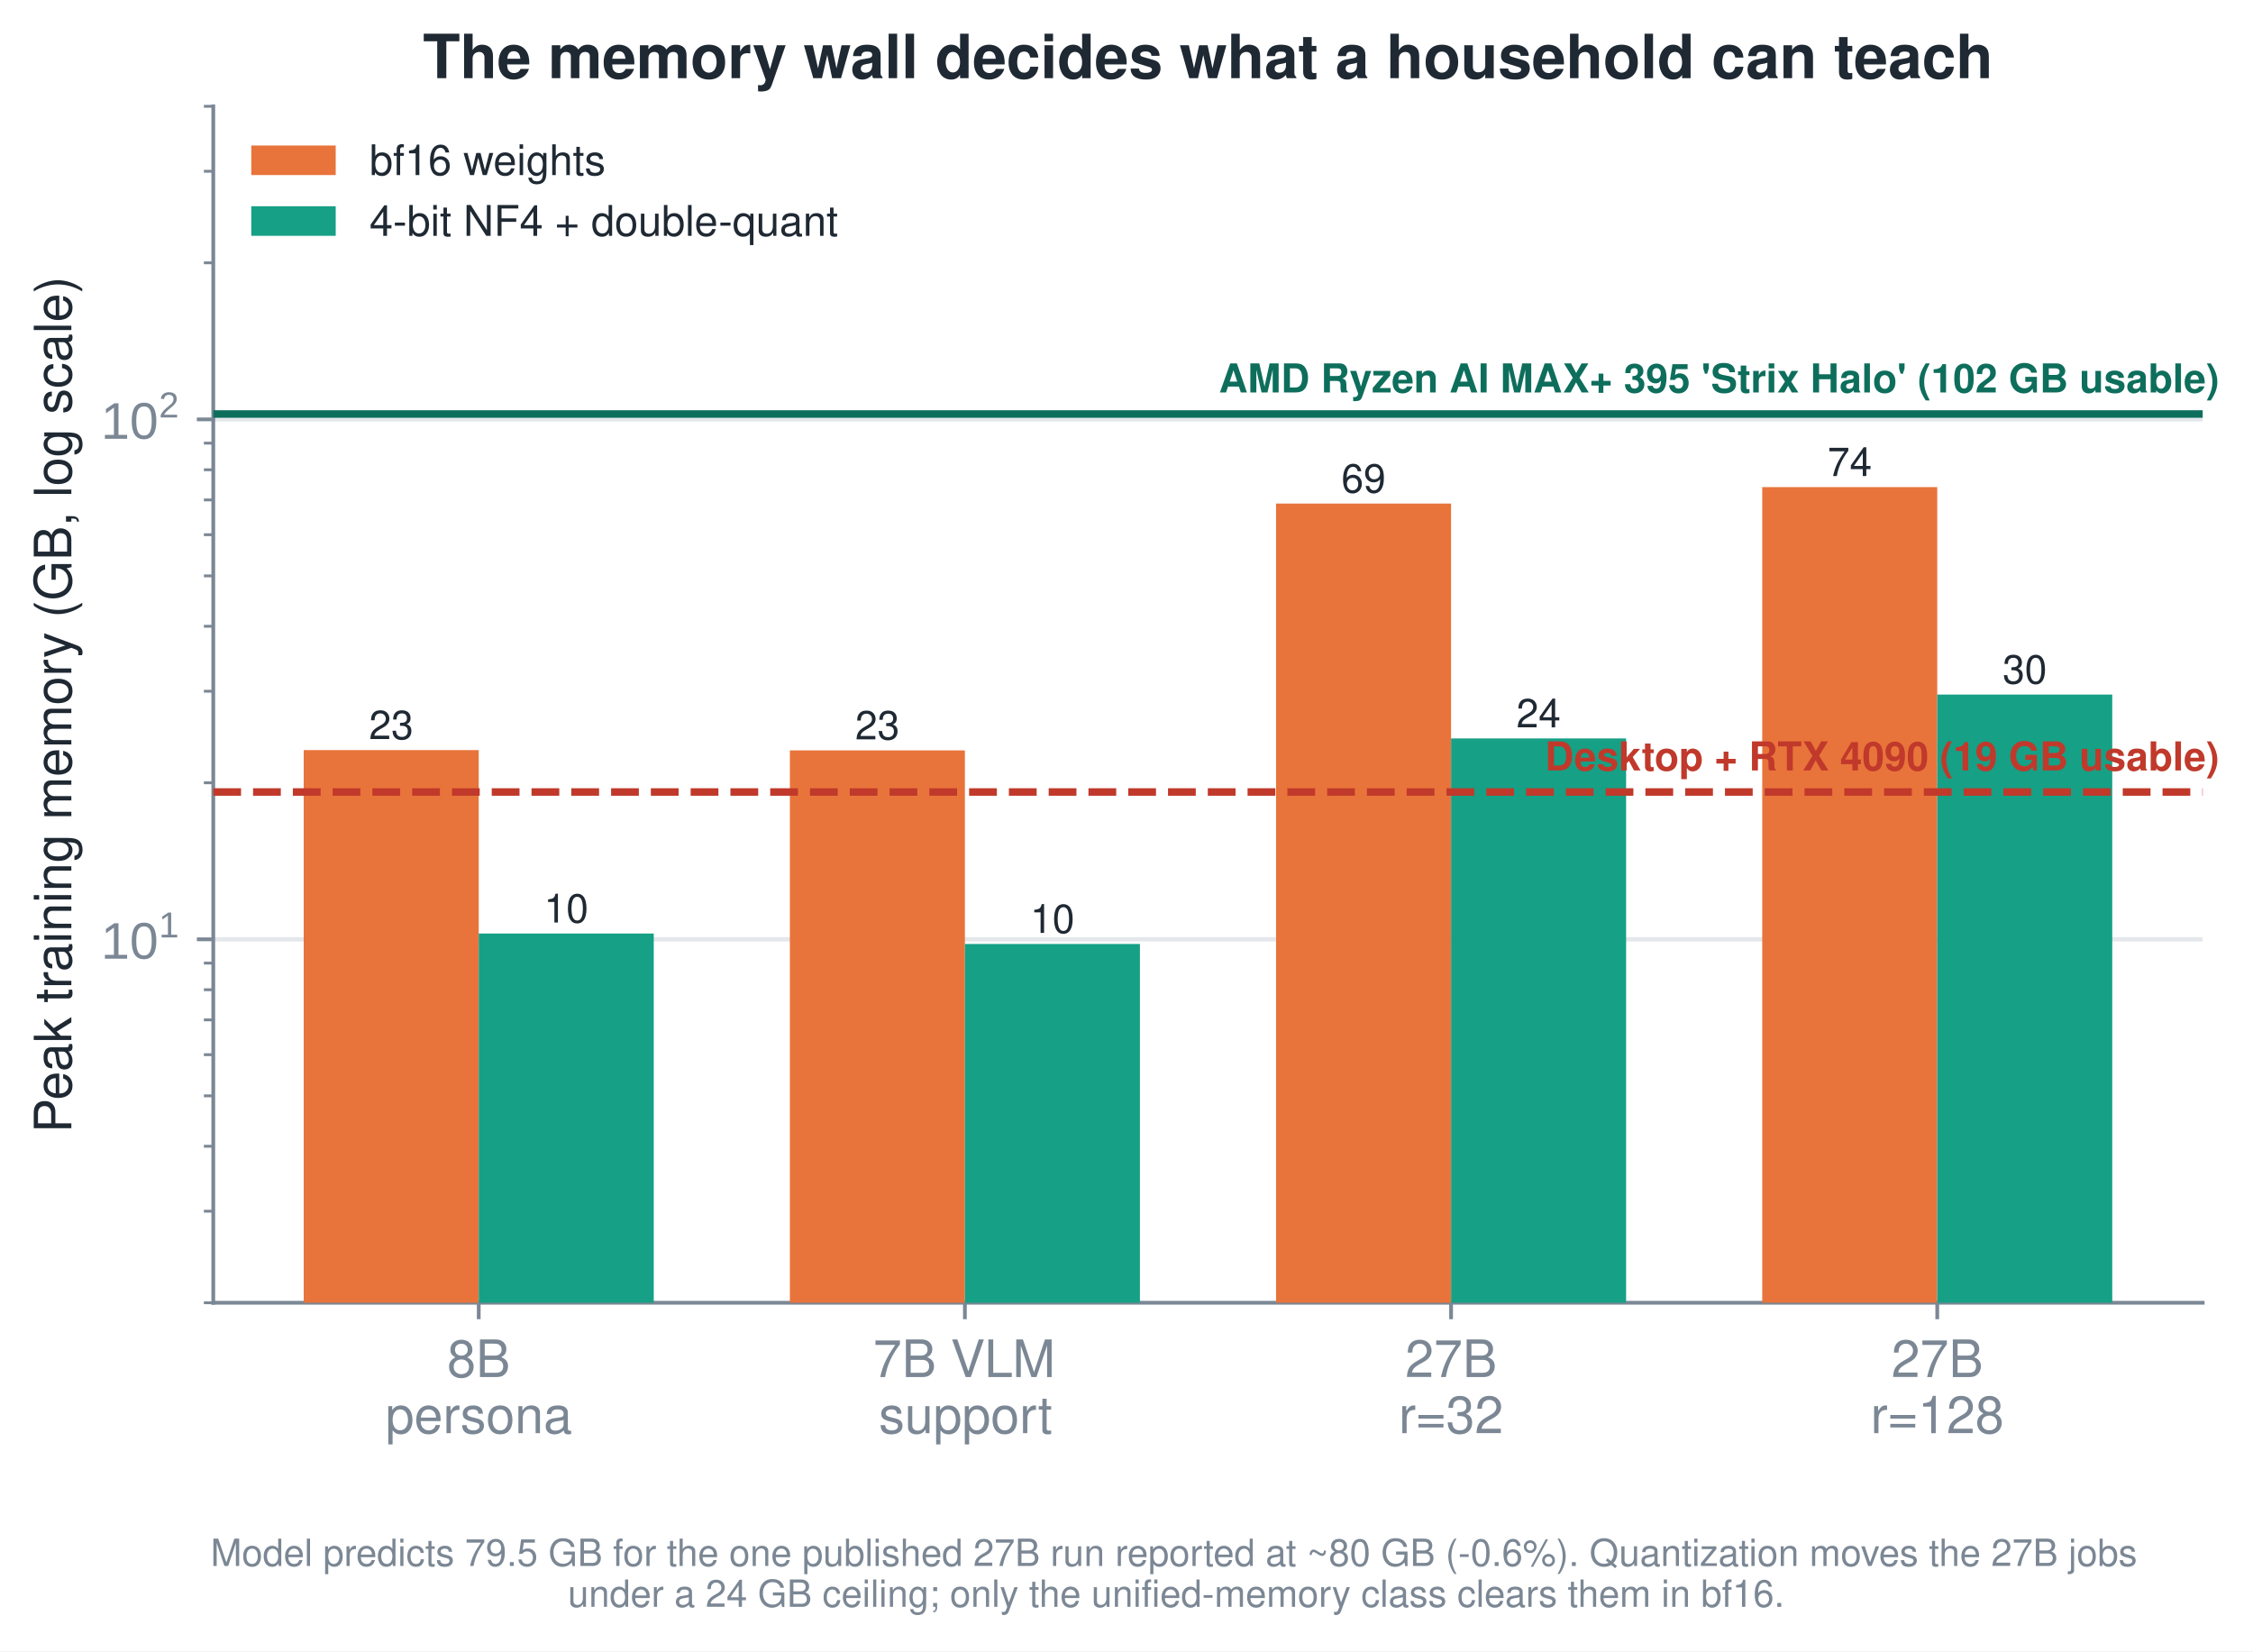
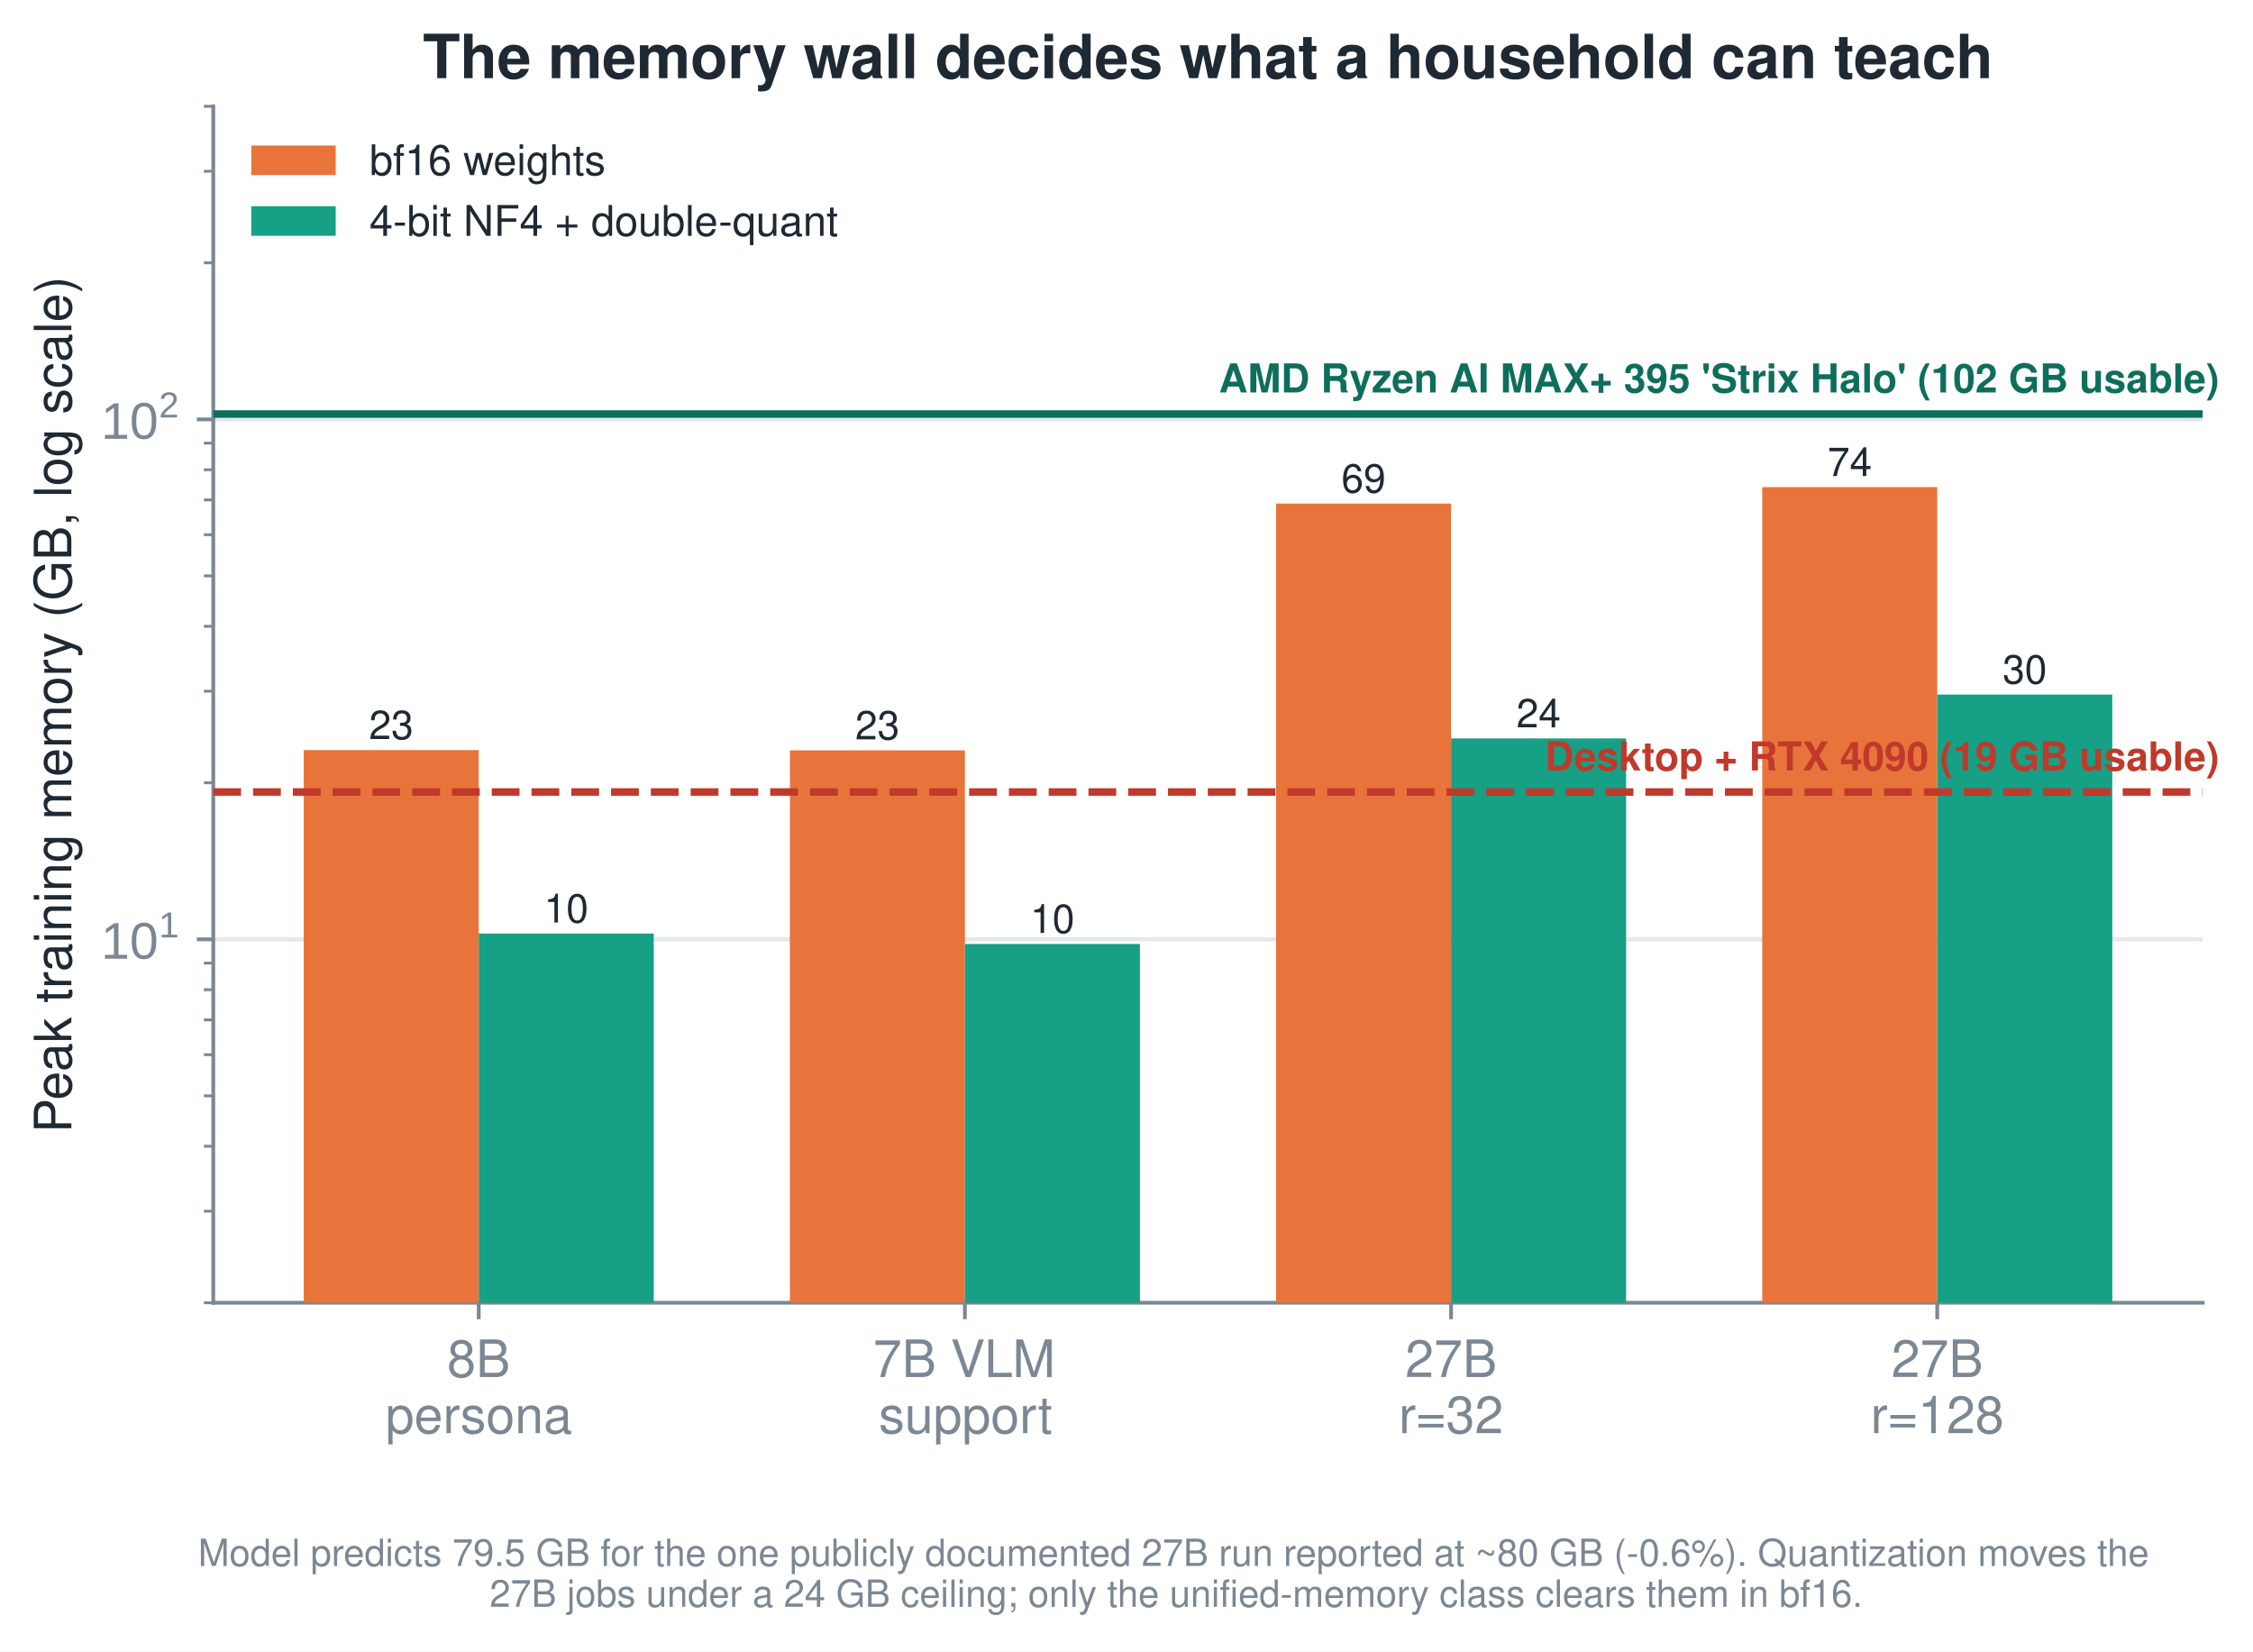
<svg xmlns="http://www.w3.org/2000/svg" xmlns:xlink="http://www.w3.org/1999/xlink" width="480.267pt" height="351.987pt" viewBox="0 0 480.267 351.987" version="1.1">
  <defs>
    <style type="text/css">*{stroke-linejoin: round; stroke-linecap: butt}</style>
  </defs>
  <g id="figure_1">
    <g id="patch_1">
      <path d="M 0 351.987 L 480.267 351.987 L 480.267 0 L 0 0 z " style="fill: #ffffff" />
    </g>
    <g id="axes_1">
      <g id="patch_2">
        <path d="M 45.463 277.688 L 469.543 277.688 L 469.543 22.664 L 45.463 22.664 z " style="fill: #ffffff" />
      </g>
      <g id="matplotlib.axis_1">
        <g id="xtick_1">
          <g id="line2d_1">
            <defs>
-               <path id="m18fb41d3ca" d="M 0 0 L 0 3.5 " style="stroke: #7b8794; stroke-width: 0.8" />
+               <path id="m31d44445bc" d="M 0 0 L 0 3.5 " style="stroke: #7b8794; stroke-width: 0.8" />
            </defs>
            <g>
-               <use xlink:href="#m18fb41d3ca" x="102.049" y="277.688" style="fill: #7b8794; stroke: #7b8794; stroke-width: 0.8" />
+               <use xlink:href="#m31d44445bc" x="102.049" y="277.688" style="fill: #7b8794; stroke: #7b8794; stroke-width: 0.8" />
            </g>
          </g>
          <g id="text_1">
            <text style="font-size: 11px; font-family: 'Helvetica Neue', 'Helvetica', 'Arial', 'DejaVu Sans', sans-serif; fill: #7b8794" transform="translate(95.32172 293.5211)">8B</text>
            <text style="font-size: 11px; font-family: 'Helvetica Neue', 'Helvetica', 'Arial', 'DejaVu Sans', sans-serif; fill: #7b8794" transform="translate(82.175 305.4933)">persona</text>
          </g>
        </g>
        <g id="xtick_2">
          <g id="line2d_2">
            <g>
-               <use xlink:href="#m18fb41d3ca" x="205.685" y="277.688" style="fill: #7b8794; stroke: #7b8794; stroke-width: 0.8" />
+               <use xlink:href="#m31d44445bc" x="205.685" y="277.688" style="fill: #7b8794; stroke: #7b8794; stroke-width: 0.8" />
            </g>
          </g>
          <g id="text_2">
            <text style="font-size: 11px; font-family: 'Helvetica Neue', 'Helvetica', 'Arial', 'DejaVu Sans', sans-serif; fill: #7b8794" transform="translate(186.1216 293.5211)">7B VLM</text>
            <text style="font-size: 11px; font-family: 'Helvetica Neue', 'Helvetica', 'Arial', 'DejaVu Sans', sans-serif; fill: #7b8794" transform="translate(187.3419 305.4933)">support</text>
          </g>
        </g>
        <g id="xtick_3">
          <g id="line2d_3">
            <g>
-               <use xlink:href="#m18fb41d3ca" x="309.322" y="277.688" style="fill: #7b8794; stroke: #7b8794; stroke-width: 0.8" />
+               <use xlink:href="#m31d44445bc" x="309.322" y="277.688" style="fill: #7b8794; stroke: #7b8794; stroke-width: 0.8" />
            </g>
          </g>
          <g id="text_3">
            <text style="font-size: 11px; font-family: 'Helvetica Neue', 'Helvetica', 'Arial', 'DejaVu Sans', sans-serif; fill: #7b8794" transform="translate(299.5359 293.5211)">27B</text>
            <text style="font-size: 11px; font-family: 'Helvetica Neue', 'Helvetica', 'Arial', 'DejaVu Sans', sans-serif; fill: #7b8794" transform="translate(298.1609 305.4933)">r=32</text>
          </g>
        </g>
        <g id="xtick_4">
          <g id="line2d_4">
            <g>
-               <use xlink:href="#m18fb41d3ca" x="412.958" y="277.688" style="fill: #7b8794; stroke: #7b8794; stroke-width: 0.8" />
+               <use xlink:href="#m31d44445bc" x="412.958" y="277.688" style="fill: #7b8794; stroke: #7b8794; stroke-width: 0.8" />
            </g>
          </g>
          <g id="text_4">
            <text style="font-size: 11px; font-family: 'Helvetica Neue', 'Helvetica', 'Arial', 'DejaVu Sans', sans-serif; fill: #7b8794" transform="translate(403.1723 293.5211)">27B</text>
            <text style="font-size: 11px; font-family: 'Helvetica Neue', 'Helvetica', 'Arial', 'DejaVu Sans', sans-serif; fill: #7b8794" transform="translate(398.7388 305.4933)">r=128</text>
          </g>
        </g>
      </g>
      <g id="matplotlib.axis_2">
        <g id="ytick_1">
          <g id="line2d_5">
-             <path d="M 45.463 200.221 L 469.543 200.221 " clip-path="url(#p0094f88d33)" style="fill: none; stroke: #e4e7eb; stroke-width: 0.9; stroke-linecap: square" />
+             <path d="M 45.463 200.221 L 469.543 200.221 " clip-path="url(#pf50d54b295)" style="fill: none; stroke: #e4e7eb; stroke-width: 0.9; stroke-linecap: square" />
          </g>
          <g id="line2d_6">
            <defs>
-               <path id="m00abe7ace6" d="M 0 0 L -3.5 0 " style="stroke: #7b8794; stroke-width: 0.8" />
+               <path id="mcd3e0a311f" d="M 0 0 L -3.5 0 " style="stroke: #7b8794; stroke-width: 0.8" />
            </defs>
            <g>
-               <use xlink:href="#m00abe7ace6" x="45.463" y="200.221" style="fill: #7b8794; stroke: #7b8794; stroke-width: 0.8" />
+               <use xlink:href="#mcd3e0a311f" x="45.463" y="200.221" style="fill: #7b8794; stroke: #7b8794; stroke-width: 0.8" />
            </g>
          </g>
          <g id="text_5">
            <g style="fill: #7b8794" transform="translate(21.52346 205.2813)">
              <text>
                <tspan x="0" y="-0.923" style="font-size: 11px; font-family: 'Arial'; fill: #7b8794">1</tspan>
                <tspan x="6.118" y="-0.923" style="font-size: 11px; font-family: 'Arial'; fill: #7b8794">0</tspan>
                <tspan x="12.341" y="-5.466" style="font-size: 7.7px; font-family: 'Arial'; fill: #7b8794">1</tspan>
              </text>
            </g>
          </g>
        </g>
        <g id="ytick_2">
          <g id="line2d_7">
-             <path d="M 45.463 89.391 L 469.543 89.391 " clip-path="url(#p0094f88d33)" style="fill: none; stroke: #e4e7eb; stroke-width: 0.9; stroke-linecap: square" />
+             <path d="M 45.463 89.391 L 469.543 89.391 " clip-path="url(#pf50d54b295)" style="fill: none; stroke: #e4e7eb; stroke-width: 0.9; stroke-linecap: square" />
          </g>
          <g id="line2d_8">
            <g>
-               <use xlink:href="#m00abe7ace6" x="45.463" y="89.391" style="fill: #7b8794; stroke: #7b8794; stroke-width: 0.8" />
+               <use xlink:href="#mcd3e0a311f" x="45.463" y="89.391" style="fill: #7b8794; stroke: #7b8794; stroke-width: 0.8" />
            </g>
          </g>
          <g id="text_6">
            <g style="fill: #7b8794" transform="translate(21.52346 94.45089)">
              <text>
                <tspan x="0" y="-0.923" style="font-size: 11px; font-family: 'Arial'; fill: #7b8794">1</tspan>
                <tspan x="6.118" y="-0.923" style="font-size: 11px; font-family: 'Arial'; fill: #7b8794">0</tspan>
                <tspan x="12.341" y="-5.466" style="font-size: 7.7px; font-family: 'Arial'; fill: #7b8794">2</tspan>
              </text>
            </g>
          </g>
        </g>
        <g id="ytick_3">
          <g id="line2d_9">
            <defs>
-               <path id="m9afc4e1fb6" d="M 0 0 L -2 0 " style="stroke: #7b8794; stroke-width: 0.6" />
+               <path id="mc44a362462" d="M 0 0 L -2 0 " style="stroke: #7b8794; stroke-width: 0.6" />
            </defs>
            <g>
-               <use xlink:href="#m9afc4e1fb6" x="45.463" y="277.688" style="fill: #7b8794; stroke: #7b8794; stroke-width: 0.6" />
+               <use xlink:href="#mc44a362462" x="45.463" y="277.688" style="fill: #7b8794; stroke: #7b8794; stroke-width: 0.6" />
            </g>
          </g>
        </g>
        <g id="ytick_4">
          <g id="line2d_10">
            <g>
-               <use xlink:href="#m9afc4e1fb6" x="45.463" y="258.172" style="fill: #7b8794; stroke: #7b8794; stroke-width: 0.6" />
+               <use xlink:href="#mc44a362462" x="45.463" y="258.172" style="fill: #7b8794; stroke: #7b8794; stroke-width: 0.6" />
            </g>
          </g>
        </g>
        <g id="ytick_5">
          <g id="line2d_11">
            <g>
-               <use xlink:href="#m9afc4e1fb6" x="45.463" y="244.325" style="fill: #7b8794; stroke: #7b8794; stroke-width: 0.6" />
+               <use xlink:href="#mc44a362462" x="45.463" y="244.325" style="fill: #7b8794; stroke: #7b8794; stroke-width: 0.6" />
            </g>
          </g>
        </g>
        <g id="ytick_6">
          <g id="line2d_12">
            <g>
-               <use xlink:href="#m9afc4e1fb6" x="45.463" y="233.585" style="fill: #7b8794; stroke: #7b8794; stroke-width: 0.6" />
+               <use xlink:href="#mc44a362462" x="45.463" y="233.585" style="fill: #7b8794; stroke: #7b8794; stroke-width: 0.6" />
            </g>
          </g>
        </g>
        <g id="ytick_7">
          <g id="line2d_13">
            <g>
-               <use xlink:href="#m9afc4e1fb6" x="45.463" y="224.809" style="fill: #7b8794; stroke: #7b8794; stroke-width: 0.6" />
+               <use xlink:href="#mc44a362462" x="45.463" y="224.809" style="fill: #7b8794; stroke: #7b8794; stroke-width: 0.6" />
            </g>
          </g>
        </g>
        <g id="ytick_8">
          <g id="line2d_14">
            <g>
-               <use xlink:href="#m9afc4e1fb6" x="45.463" y="217.389" style="fill: #7b8794; stroke: #7b8794; stroke-width: 0.6" />
+               <use xlink:href="#mc44a362462" x="45.463" y="217.389" style="fill: #7b8794; stroke: #7b8794; stroke-width: 0.6" />
            </g>
          </g>
        </g>
        <g id="ytick_9">
          <g id="line2d_15">
            <g>
-               <use xlink:href="#m9afc4e1fb6" x="45.463" y="210.962" style="fill: #7b8794; stroke: #7b8794; stroke-width: 0.6" />
+               <use xlink:href="#mc44a362462" x="45.463" y="210.962" style="fill: #7b8794; stroke: #7b8794; stroke-width: 0.6" />
            </g>
          </g>
        </g>
        <g id="ytick_10">
          <g id="line2d_16">
            <g>
-               <use xlink:href="#m9afc4e1fb6" x="45.463" y="205.293" style="fill: #7b8794; stroke: #7b8794; stroke-width: 0.6" />
+               <use xlink:href="#mc44a362462" x="45.463" y="205.293" style="fill: #7b8794; stroke: #7b8794; stroke-width: 0.6" />
            </g>
          </g>
        </g>
        <g id="ytick_11">
          <g id="line2d_17">
            <g>
-               <use xlink:href="#m9afc4e1fb6" x="45.463" y="166.858" style="fill: #7b8794; stroke: #7b8794; stroke-width: 0.6" />
+               <use xlink:href="#mc44a362462" x="45.463" y="166.858" style="fill: #7b8794; stroke: #7b8794; stroke-width: 0.6" />
            </g>
          </g>
        </g>
        <g id="ytick_12">
          <g id="line2d_18">
            <g>
-               <use xlink:href="#m9afc4e1fb6" x="45.463" y="147.342" style="fill: #7b8794; stroke: #7b8794; stroke-width: 0.6" />
+               <use xlink:href="#mc44a362462" x="45.463" y="147.342" style="fill: #7b8794; stroke: #7b8794; stroke-width: 0.6" />
            </g>
          </g>
        </g>
        <g id="ytick_13">
          <g id="line2d_19">
            <g>
-               <use xlink:href="#m9afc4e1fb6" x="45.463" y="133.495" style="fill: #7b8794; stroke: #7b8794; stroke-width: 0.6" />
+               <use xlink:href="#mc44a362462" x="45.463" y="133.495" style="fill: #7b8794; stroke: #7b8794; stroke-width: 0.6" />
            </g>
          </g>
        </g>
        <g id="ytick_14">
          <g id="line2d_20">
            <g>
-               <use xlink:href="#m9afc4e1fb6" x="45.463" y="122.754" style="fill: #7b8794; stroke: #7b8794; stroke-width: 0.6" />
+               <use xlink:href="#mc44a362462" x="45.463" y="122.754" style="fill: #7b8794; stroke: #7b8794; stroke-width: 0.6" />
            </g>
          </g>
        </g>
        <g id="ytick_15">
          <g id="line2d_21">
            <g>
-               <use xlink:href="#m9afc4e1fb6" x="45.463" y="113.978" style="fill: #7b8794; stroke: #7b8794; stroke-width: 0.6" />
+               <use xlink:href="#mc44a362462" x="45.463" y="113.978" style="fill: #7b8794; stroke: #7b8794; stroke-width: 0.6" />
            </g>
          </g>
        </g>
        <g id="ytick_16">
          <g id="line2d_22">
            <g>
-               <use xlink:href="#m9afc4e1fb6" x="45.463" y="106.559" style="fill: #7b8794; stroke: #7b8794; stroke-width: 0.6" />
+               <use xlink:href="#mc44a362462" x="45.463" y="106.559" style="fill: #7b8794; stroke: #7b8794; stroke-width: 0.6" />
            </g>
          </g>
        </g>
        <g id="ytick_17">
          <g id="line2d_23">
            <g>
-               <use xlink:href="#m9afc4e1fb6" x="45.463" y="100.131" style="fill: #7b8794; stroke: #7b8794; stroke-width: 0.6" />
+               <use xlink:href="#mc44a362462" x="45.463" y="100.131" style="fill: #7b8794; stroke: #7b8794; stroke-width: 0.6" />
            </g>
          </g>
        </g>
        <g id="ytick_18">
          <g id="line2d_24">
            <g>
-               <use xlink:href="#m9afc4e1fb6" x="45.463" y="94.462" style="fill: #7b8794; stroke: #7b8794; stroke-width: 0.6" />
+               <use xlink:href="#mc44a362462" x="45.463" y="94.462" style="fill: #7b8794; stroke: #7b8794; stroke-width: 0.6" />
            </g>
          </g>
        </g>
        <g id="ytick_19">
          <g id="line2d_25">
            <g>
-               <use xlink:href="#m9afc4e1fb6" x="45.463" y="56.028" style="fill: #7b8794; stroke: #7b8794; stroke-width: 0.6" />
+               <use xlink:href="#mc44a362462" x="45.463" y="56.028" style="fill: #7b8794; stroke: #7b8794; stroke-width: 0.6" />
            </g>
          </g>
        </g>
        <g id="ytick_20">
          <g id="line2d_26">
            <g>
-               <use xlink:href="#m9afc4e1fb6" x="45.463" y="36.511" style="fill: #7b8794; stroke: #7b8794; stroke-width: 0.6" />
+               <use xlink:href="#mc44a362462" x="45.463" y="36.511" style="fill: #7b8794; stroke: #7b8794; stroke-width: 0.6" />
            </g>
          </g>
        </g>
        <g id="ytick_21">
          <g id="line2d_27">
            <g>
-               <use xlink:href="#m9afc4e1fb6" x="45.463" y="22.664" style="fill: #7b8794; stroke: #7b8794; stroke-width: 0.6" />
+               <use xlink:href="#mc44a362462" x="45.463" y="22.664" style="fill: #7b8794; stroke: #7b8794; stroke-width: 0.6" />
            </g>
          </g>
        </g>
        <g id="text_7">
          <text style="font-size: 11px; font-family: 'Helvetica Neue', 'Helvetica', 'Arial', 'DejaVu Sans', sans-serif; text-anchor: middle; fill: #1f2933" x="15.208" y="150.176" transform="rotate(-90 15.2083 150.1764)">Peak training memory  (GB, log scale)</text>
        </g>
      </g>
      <g id="patch_3">
        <path d="M 45.463 277.688 L 45.463 22.664 " style="fill: none; stroke: #7b8794; stroke-width: 0.8; stroke-linejoin: miter; stroke-linecap: square" />
      </g>
      <g id="patch_4">
        <path d="M 45.463 277.688 L 469.543 277.688 " style="fill: none; stroke: #7b8794; stroke-width: 0.8; stroke-linejoin: miter; stroke-linecap: square" />
      </g>
      <g id="patch_5">
-         <path d="M 64.74 111141.419 L 102.049 111141.419 L 102.049 159.89 L 64.74 159.89 z " clip-path="url(#p0094f88d33)" style="fill: #e8743b" />
+         <path d="M 64.74 111141.419 L 102.049 111141.419 L 102.049 159.89 L 64.74 159.89 z " clip-path="url(#pf50d54b295)" style="fill: #e8743b" />
      </g>
      <g id="patch_6">
-         <path d="M 168.376 111141.419 L 205.685 111141.419 L 205.685 159.953 L 168.376 159.953 z " clip-path="url(#p0094f88d33)" style="fill: #e8743b" />
+         <path d="M 168.376 111141.419 L 205.685 111141.419 L 205.685 159.953 L 168.376 159.953 z " clip-path="url(#pf50d54b295)" style="fill: #e8743b" />
      </g>
      <g id="patch_7">
-         <path d="M 272.013 111141.419 L 309.322 111141.419 L 309.322 107.34 L 272.013 107.34 z " clip-path="url(#p0094f88d33)" style="fill: #e8743b" />
+         <path d="M 272.013 111141.419 L 309.322 111141.419 L 309.322 107.34 L 272.013 107.34 z " clip-path="url(#pf50d54b295)" style="fill: #e8743b" />
      </g>
      <g id="patch_8">
-         <path d="M 375.649 111141.419 L 412.958 111141.419 L 412.958 103.825 L 375.649 103.825 z " clip-path="url(#p0094f88d33)" style="fill: #e8743b" />
+         <path d="M 375.649 111141.419 L 412.958 111141.419 L 412.958 103.825 L 375.649 103.825 z " clip-path="url(#pf50d54b295)" style="fill: #e8743b" />
      </g>
      <g id="patch_9">
-         <path d="M 102.049 111141.419 L 139.358 111141.419 L 139.358 198.984 L 102.049 198.984 z " clip-path="url(#p0094f88d33)" style="fill: #16a085" />
+         <path d="M 102.049 111141.419 L 139.358 111141.419 L 139.358 198.984 L 102.049 198.984 z " clip-path="url(#pf50d54b295)" style="fill: #16a085" />
      </g>
      <g id="patch_10">
-         <path d="M 205.685 111141.419 L 242.994 111141.419 L 242.994 201.206 L 205.685 201.206 z " clip-path="url(#p0094f88d33)" style="fill: #16a085" />
+         <path d="M 205.685 111141.419 L 242.994 111141.419 L 242.994 201.206 L 205.685 201.206 z " clip-path="url(#pf50d54b295)" style="fill: #16a085" />
      </g>
      <g id="patch_11">
-         <path d="M 309.322 111141.419 L 346.631 111141.419 L 346.631 157.394 L 309.322 157.394 z " clip-path="url(#p0094f88d33)" style="fill: #16a085" />
+         <path d="M 309.322 111141.419 L 346.631 111141.419 L 346.631 157.394 L 309.322 157.394 z " clip-path="url(#pf50d54b295)" style="fill: #16a085" />
      </g>
      <g id="patch_12">
-         <path d="M 412.958 111141.419 L 450.267 111141.419 L 450.267 148.046 L 412.958 148.046 z " clip-path="url(#p0094f88d33)" style="fill: #16a085" />
+         <path d="M 412.958 111141.419 L 450.267 111141.419 L 450.267 148.046 L 412.958 148.046 z " clip-path="url(#pf50d54b295)" style="fill: #16a085" />
      </g>
      <g id="text_8">
        <text style="font-weight: 700; font-size: 8.5px; font-family: 'Helvetica Neue', 'Helvetica', 'Arial', 'DejaVu Sans', sans-serif; text-anchor: end; fill: #c0392b" x="473.067" y="164.229" transform="rotate(-0 473.0671 164.2292)">Desktop + RTX 4090  (19 GB usable)</text>
      </g>
      <g id="text_9">
        <text style="font-weight: 700; font-size: 8.5px; font-family: 'Helvetica Neue', 'Helvetica', 'Arial', 'DejaVu Sans', sans-serif; text-anchor: end; fill: #0e6e5c" x="473.067" y="83.656" transform="rotate(-0 473.0671 83.65569)">AMD Ryzen AI MAX+ 395 'Strix Halo'  (102 GB usable)</text>
      </g>
      <g id="text_10">
        <text style="font-size: 8.5px; font-family: 'Helvetica Neue', 'Helvetica', 'Arial', 'DejaVu Sans', sans-serif; text-anchor: middle; fill: #1f2933" x="83.394" y="157.542" transform="rotate(-0 83.39437 157.542)">23</text>
      </g>
      <g id="text_11">
        <text style="font-size: 8.5px; font-family: 'Helvetica Neue', 'Helvetica', 'Arial', 'DejaVu Sans', sans-serif; text-anchor: middle; fill: #1f2933" x="120.703" y="196.636" transform="rotate(-0 120.7035 196.6361)">10</text>
      </g>
      <g id="text_12">
        <text style="font-size: 8.5px; font-family: 'Helvetica Neue', 'Helvetica', 'Arial', 'DejaVu Sans', sans-serif; text-anchor: middle; fill: #1f2933" x="187.031" y="157.605" transform="rotate(-0 187.0307 157.6045)">23</text>
      </g>
      <g id="text_13">
        <text style="font-size: 8.5px; font-family: 'Helvetica Neue', 'Helvetica', 'Arial', 'DejaVu Sans', sans-serif; text-anchor: middle; fill: #1f2933" x="224.34" y="198.858" transform="rotate(-0 224.3398 198.8576)">10</text>
      </g>
      <g id="text_14">
        <text style="font-size: 8.5px; font-family: 'Helvetica Neue', 'Helvetica', 'Arial', 'DejaVu Sans', sans-serif; text-anchor: middle; fill: #1f2933" x="290.667" y="104.991" transform="rotate(-0 290.6671 104.9915)">69</text>
      </g>
      <g id="text_15">
        <text style="font-size: 8.5px; font-family: 'Helvetica Neue', 'Helvetica', 'Arial', 'DejaVu Sans', sans-serif; text-anchor: middle; fill: #1f2933" x="327.976" y="155.045" transform="rotate(-0 327.9762 155.0453)">24</text>
      </g>
      <g id="text_16">
        <text style="font-size: 8.5px; font-family: 'Helvetica Neue', 'Helvetica', 'Arial', 'DejaVu Sans', sans-serif; text-anchor: middle; fill: #1f2933" x="394.303" y="101.476" transform="rotate(-0 394.3035 101.4761)">74</text>
      </g>
      <g id="text_17">
        <text style="font-size: 8.5px; font-family: 'Helvetica Neue', 'Helvetica', 'Arial', 'DejaVu Sans', sans-serif; text-anchor: middle; fill: #1f2933" x="431.613" y="145.698" transform="rotate(-0 431.6125 145.6977)">30</text>
      </g>
      <g id="text_18">
        <text style="font-weight: 700; font-size: 13px; font-family: 'Helvetica Neue', 'Helvetica', 'Arial', 'DejaVu Sans', sans-serif; text-anchor: middle; fill: #1f2933" x="257.503" y="16.664" transform="rotate(-0 257.5035 16.66436)">The memory wall decides what a household can teach</text>
      </g>
      <g id="line2d_28">
-         <path d="M 45.463 168.823 L 469.543 168.823 " clip-path="url(#p0094f88d33)" style="fill: none; stroke-dasharray: 5.92,2.56; stroke-dashoffset: 0; stroke: #c0392b; stroke-width: 1.6" />
+         <path d="M 45.463 168.823 L 469.543 168.823 " clip-path="url(#pf50d54b295)" style="fill: none; stroke-dasharray: 5.92,2.56; stroke-dashoffset: 0; stroke: #c0392b; stroke-width: 1.6" />
      </g>
      <g id="line2d_29">
-         <path d="M 45.463 88.249 L 469.543 88.249 " clip-path="url(#p0094f88d33)" style="fill: none; stroke: #0e6e5c; stroke-width: 1.6; stroke-linecap: square" />
+         <path d="M 45.463 88.249 L 469.543 88.249 " clip-path="url(#pf50d54b295)" style="fill: none; stroke: #0e6e5c; stroke-width: 1.6; stroke-linecap: square" />
      </g>
      <g id="legend_1">
        <g id="patch_13">
          <path d="M 53.563 37.317 L 71.563 37.317 L 71.563 31.017 L 53.563 31.017 z " style="fill: #e8743b" />
        </g>
        <g id="text_19">
          <text style="font-size: 9px; font-family: 'Helvetica Neue', 'Helvetica', 'Arial', 'DejaVu Sans', sans-serif; text-anchor: start; fill: #1f2933" x="78.763" y="37.317" transform="rotate(-0 78.76346 37.3166)">bf16 weights</text>
        </g>
        <g id="patch_14">
          <path d="M 53.563 50.263 L 71.563 50.263 L 71.563 43.963 L 53.563 43.963 z " style="fill: #16a085" />
        </g>
        <g id="text_20">
          <text style="font-size: 9px; font-family: 'Helvetica Neue', 'Helvetica', 'Arial', 'DejaVu Sans', sans-serif; text-anchor: start; fill: #1f2933" x="78.763" y="50.263" transform="rotate(-0 78.76346 50.26307)">4-bit NF4 + double-quant</text>
        </g>
      </g>
    </g>
    <g id="text_21">
-       <text style="font-size: 8px; font-family: 'Helvetica Neue', 'Helvetica', 'Arial', 'DejaVu Sans', sans-serif; fill: #7b8794" transform="translate(44.89221 333.7967)">Model predicts 79.5 GB for the one published 27B run reported at ~80 GB (-0.6%). Quantization moves the 27B jobs</text>
-       <text style="font-size: 8px; font-family: 'Helvetica Neue', 'Helvetica', 'Arial', 'DejaVu Sans', sans-serif; fill: #7b8794" transform="translate(121.0528 342.5039)">under a 24 GB ceiling; only the unified-memory class clears them in bf16.</text>
+       <text style="font-size: 8px; font-family: 'Helvetica Neue', 'Helvetica', 'Arial', 'DejaVu Sans', sans-serif; fill: #7b8794" transform="translate(42.22846 333.7967)">Model predicts 79.5 GB for the one publicly documented 27B run reported at ~80 GB (-0.6%). Quantization moves the</text>
+       <text style="font-size: 8px; font-family: 'Helvetica Neue', 'Helvetica', 'Arial', 'DejaVu Sans', sans-serif; fill: #7b8794" transform="translate(104.376 342.5039)">27B jobs under a 24 GB ceiling; only the unified-memory class clears them in bf16.</text>
    </g>
  </g>
  <defs>
-     <clipPath id="p0094f88d33">
+     <clipPath id="pf50d54b295">
      <rect x="45.463" y="22.664" width="424.08" height="255.024" />
    </clipPath>
  </defs>
</svg>
